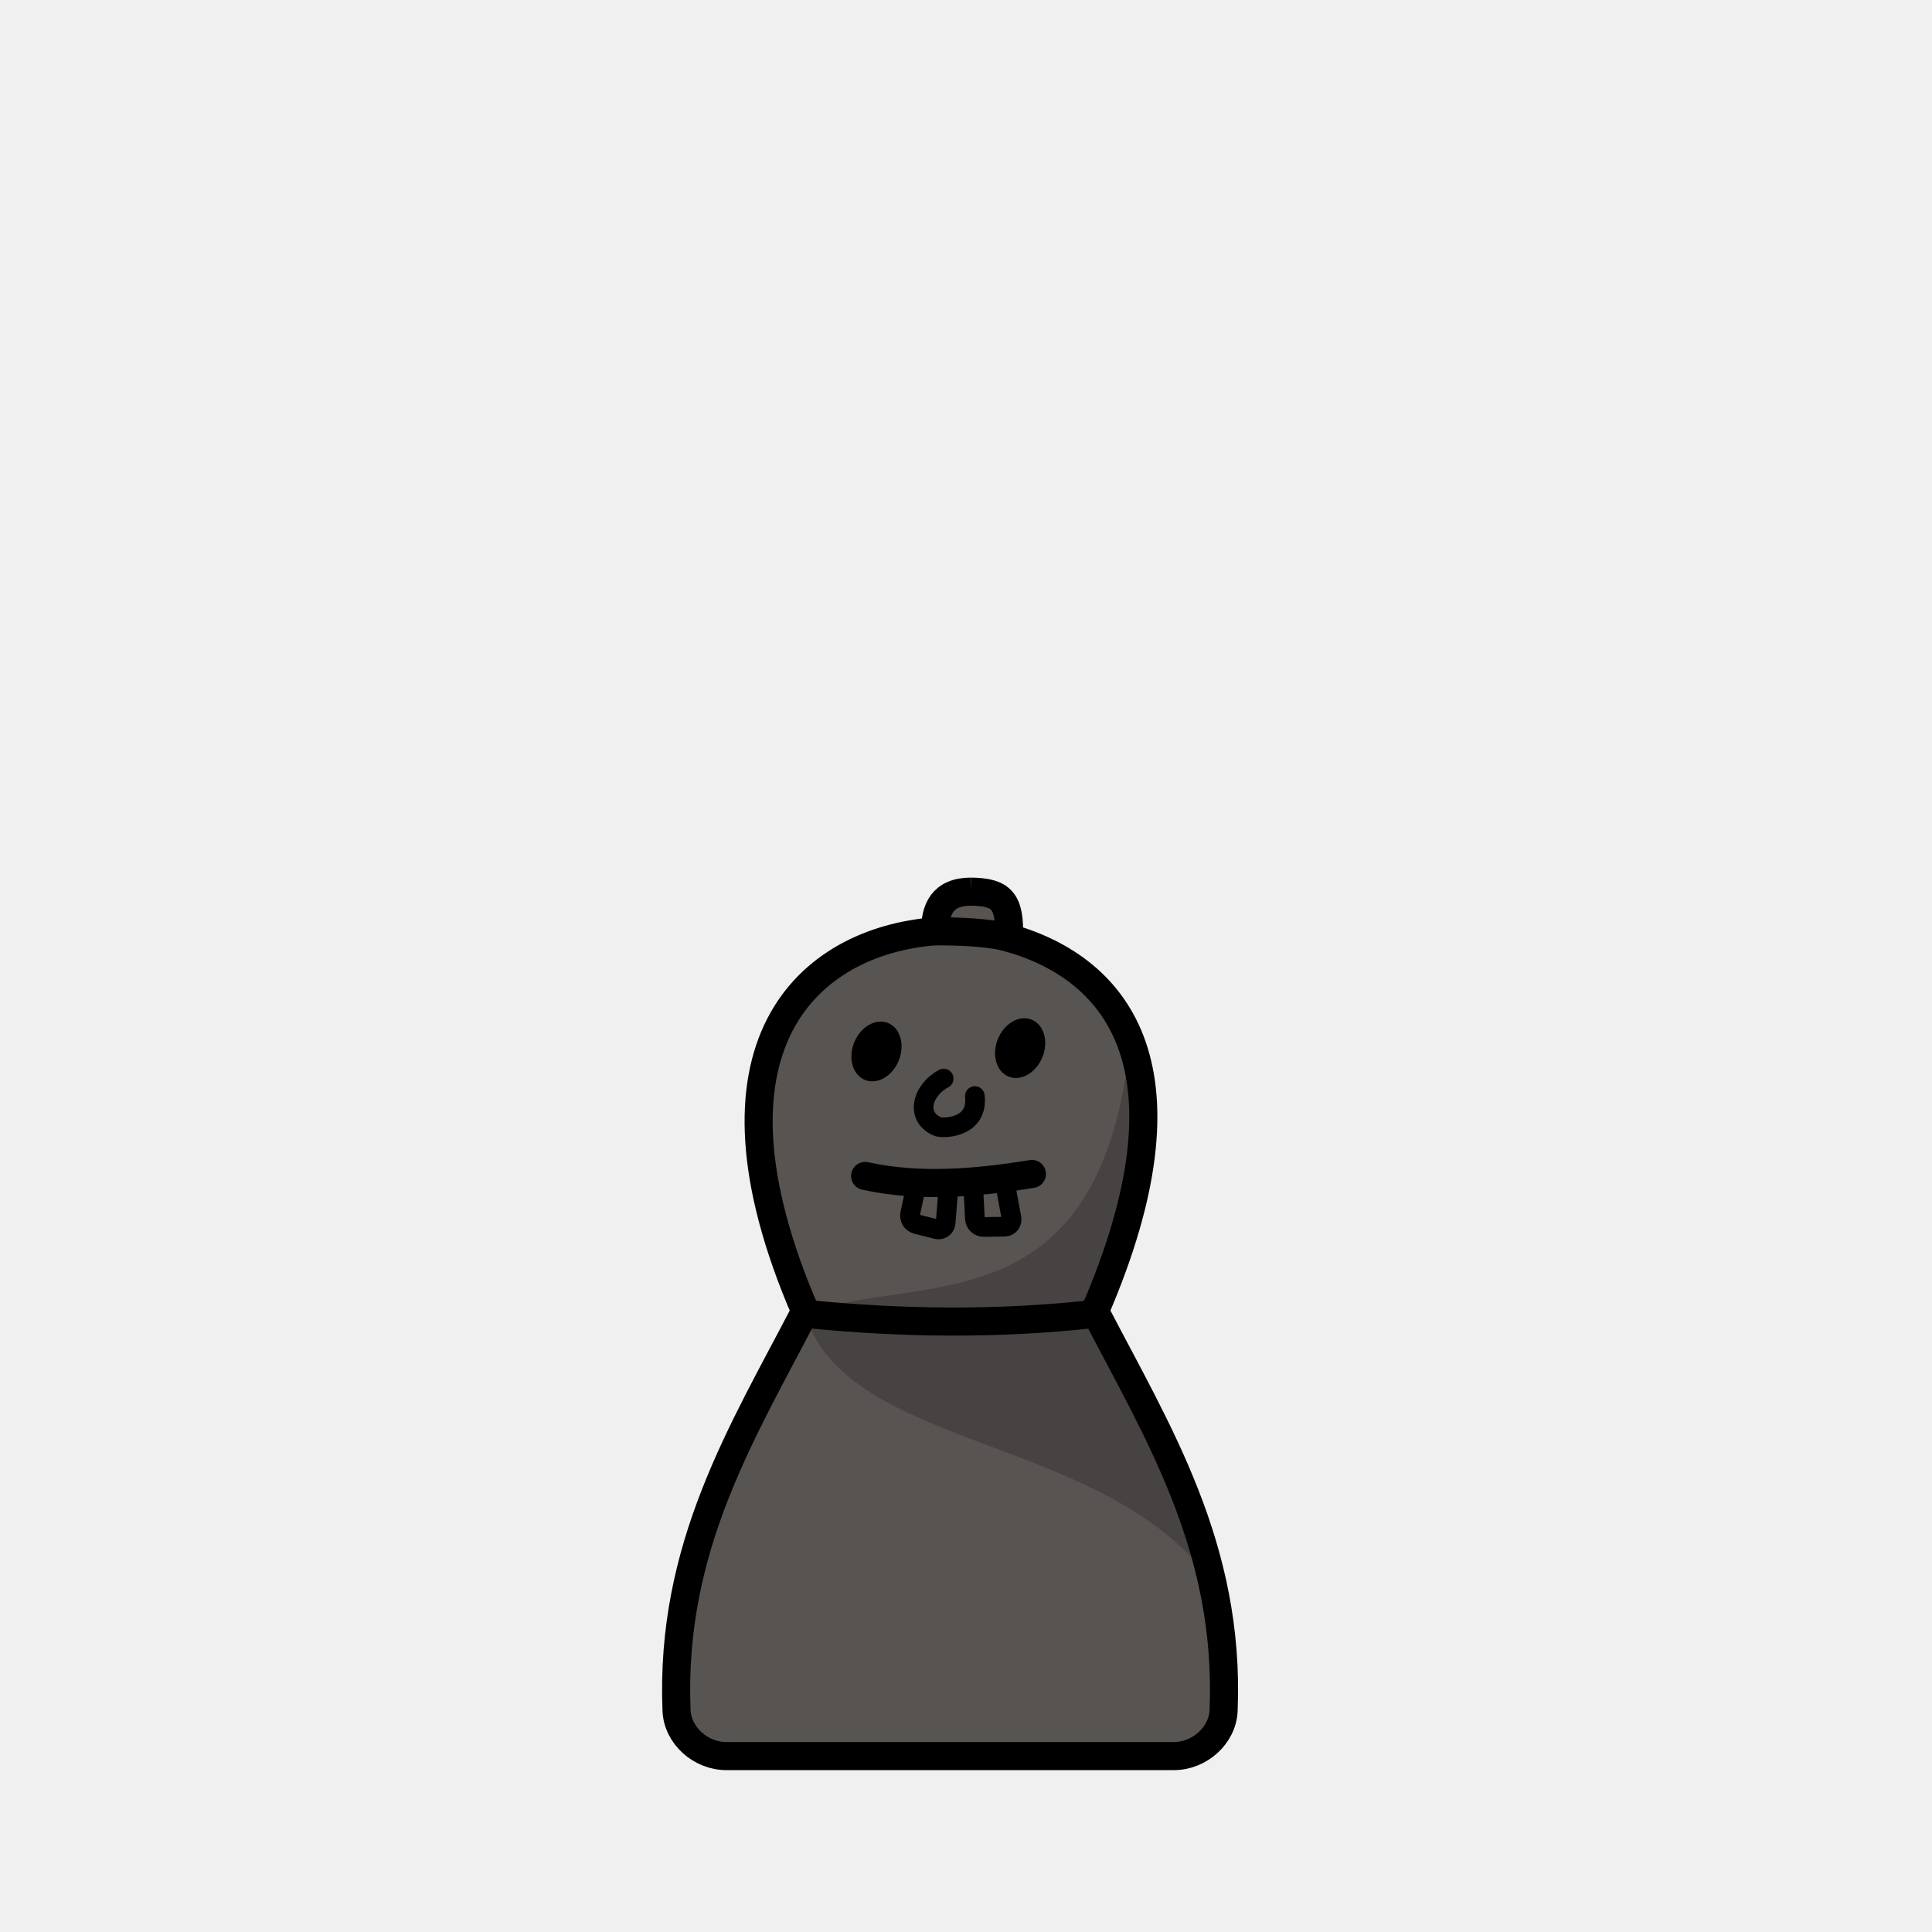
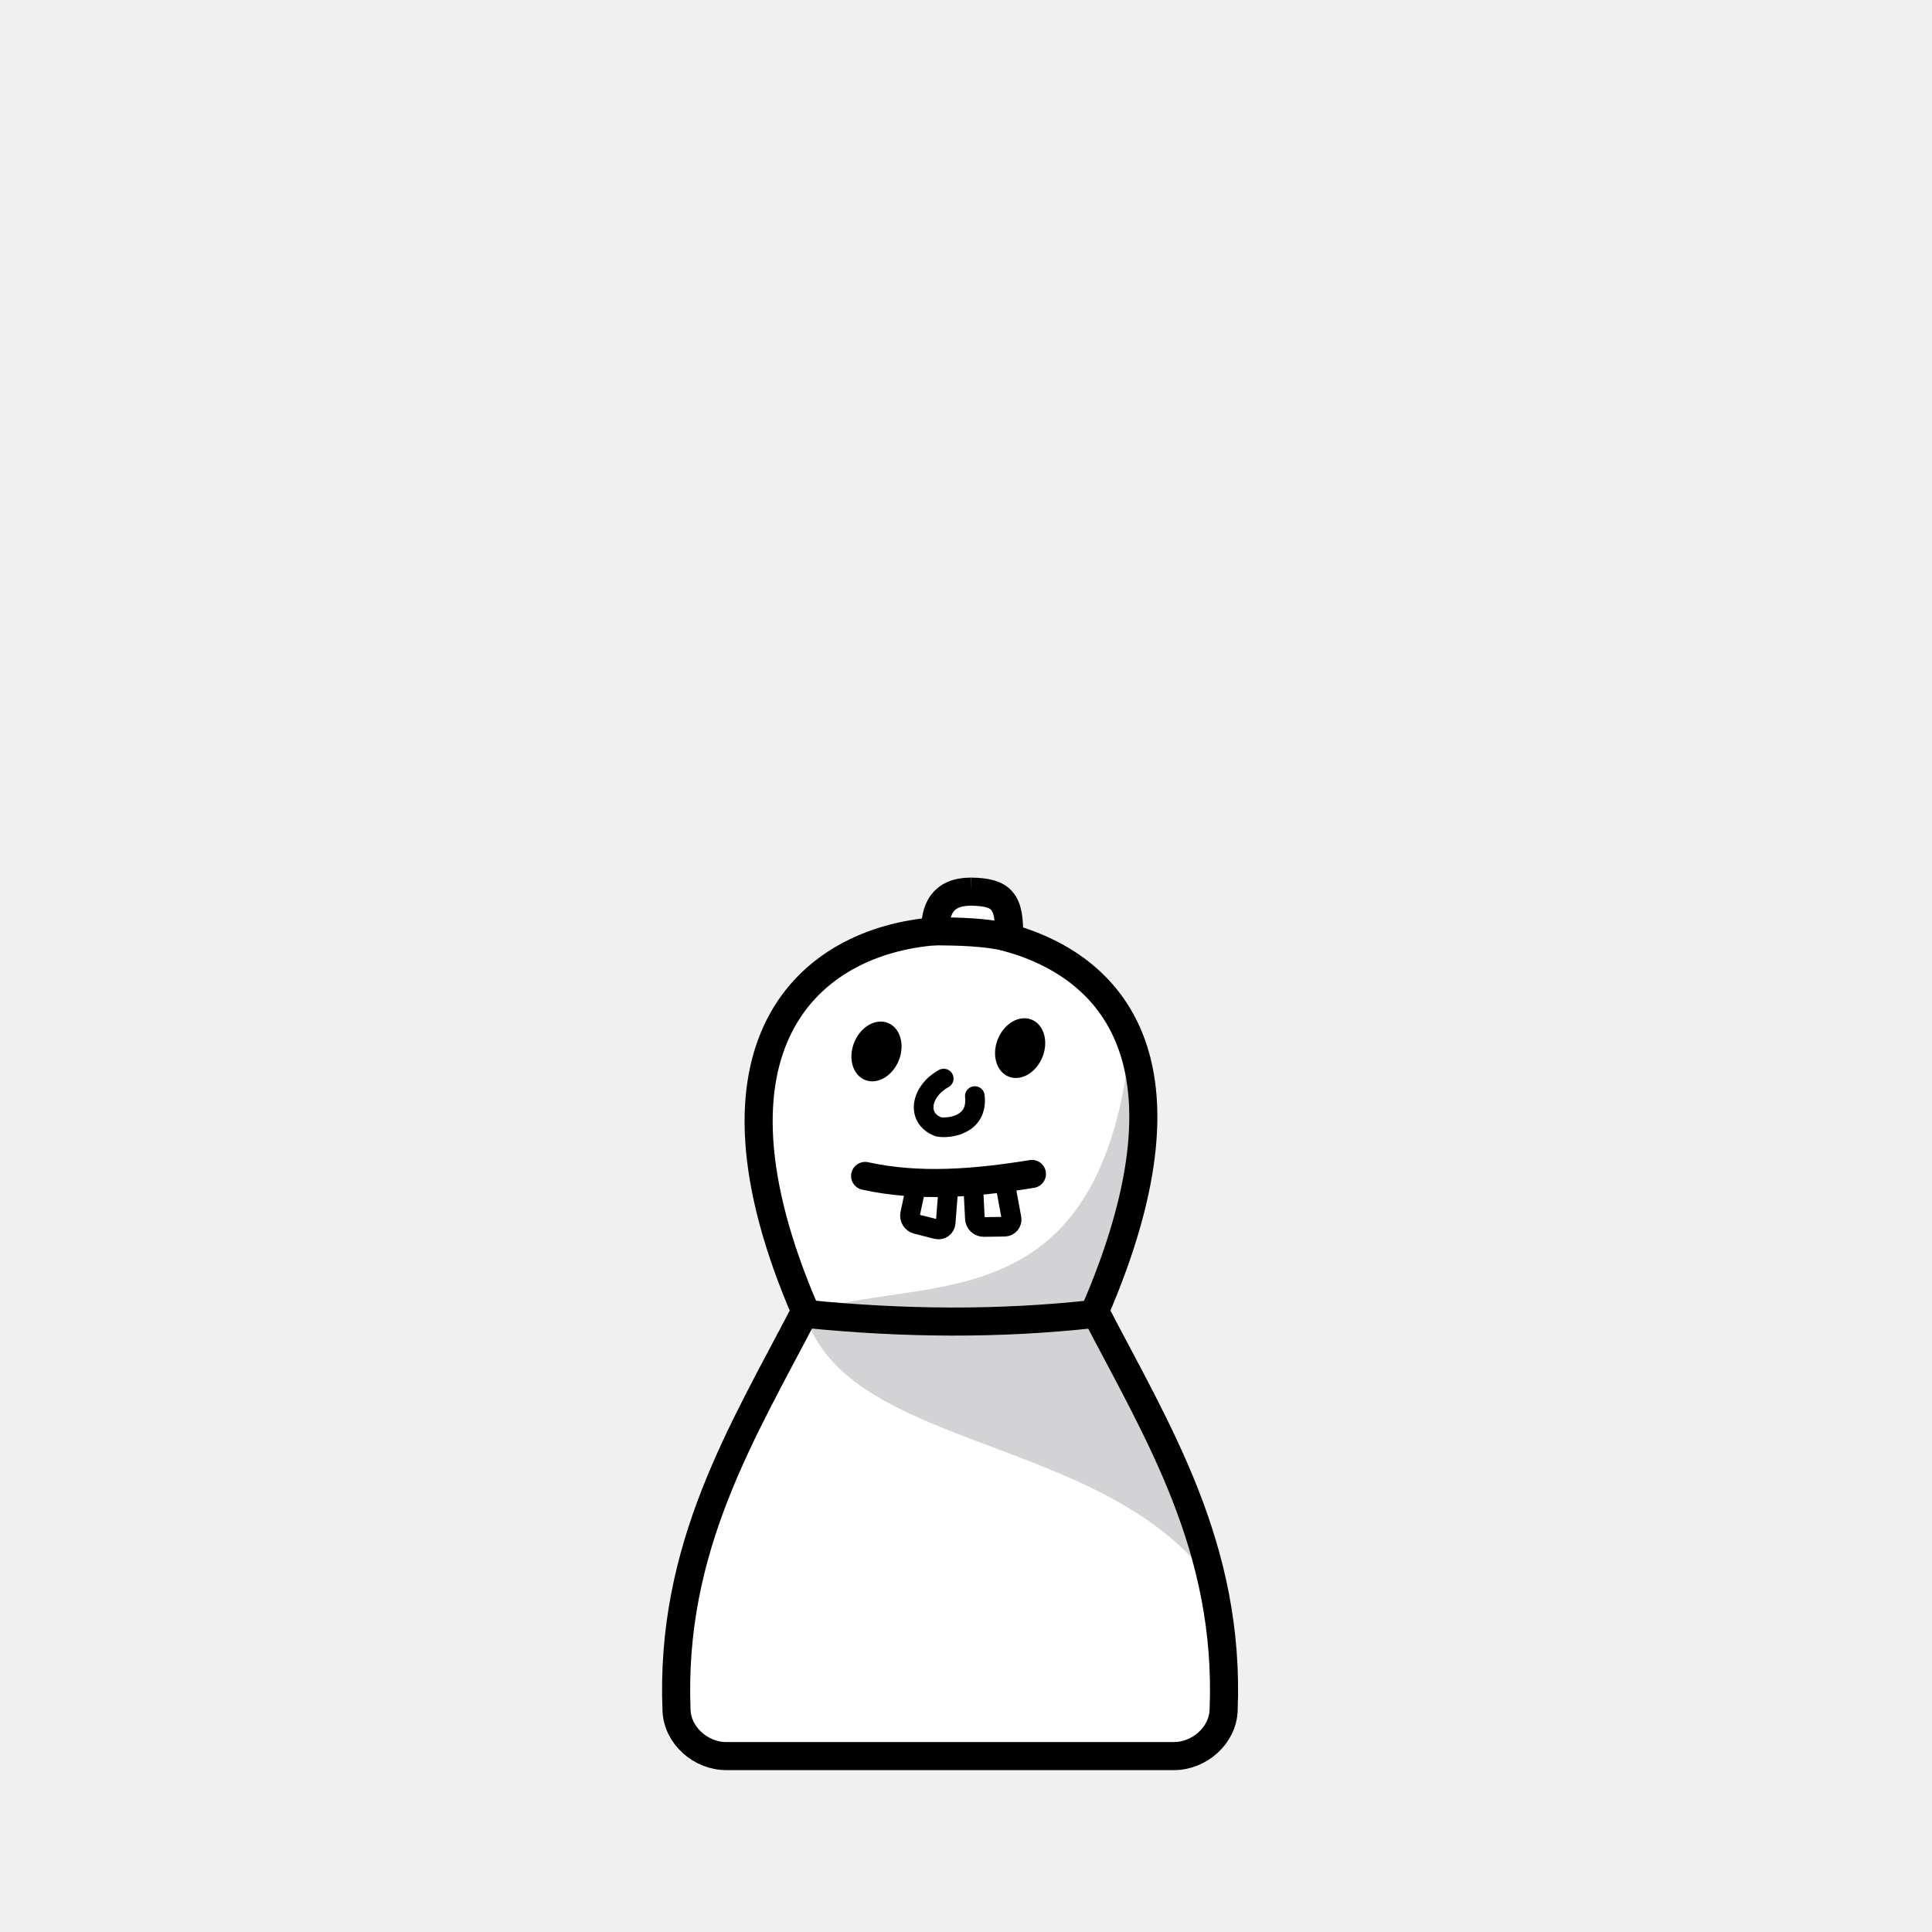
<svg xmlns="http://www.w3.org/2000/svg" version="1.1" id="svg1" width="688" height="688" viewBox="0 0 688 688" xml:space="preserve">
  <defs id="defs1" />
  <g id="g1" style="display:inline">
-     <path id="path1" style="fill:#575452;fill-opacity:1;stroke:none;stroke-width:6.61;stroke-opacity:1" d="m 345.751,317.52 c -10.256,-3.1e-4 -12.795,6.484 -12.725,14.101 -45.134,3.563 -87.15,40.647 -46.275,135.297 -22.365,43.075 -48.189,84.045 -45.834,142.167 0.365,9.009 8.673,16.268 17.692,16.268 h 159.442 c 9.019,0 17.327,-7.259 17.692,-16.268 2.354,-58.122 -23.47,-99.092 -45.836,-142.167 36.891,-85.425 8.903,-121.727 -30.598,-132.957 0.426,-13.235 -2.62,-16.285 -13.56,-16.441 z" />
-     <path style="fill:#464342;fill-opacity:1;stroke:none;stroke-width:6.61;stroke-linecap:butt;stroke-dasharray:none;stroke-opacity:1" d="m 402.159,374.311 c -11.786,99.316 -76.31,78.533 -115.568,93.555 15.169,49.067 106.701,42.651 145.05,95.521 l -41.668,-98.272 c 24.226,-41.097 14.75,-64.094 12.186,-90.804 z" id="path7" />
+     <path id="path1" style="fill:#ffffff;fill-opacity:1;stroke:none;stroke-width:6.61;stroke-opacity:1" d="m 345.751,317.52 c -10.256,-3.1e-4 -12.795,6.484 -12.725,14.101 -45.134,3.563 -87.15,40.647 -46.275,135.297 -22.365,43.075 -48.189,84.045 -45.834,142.167 0.365,9.009 8.673,16.268 17.692,16.268 h 159.442 c 9.019,0 17.327,-7.259 17.692,-16.268 2.354,-58.122 -23.47,-99.092 -45.836,-142.167 36.891,-85.425 8.903,-121.727 -30.598,-132.957 0.426,-13.235 -2.62,-16.285 -13.56,-16.441 z" />
+     <path style="fill:#d3d3d6;fill-opacity:1;stroke:none;stroke-width:6.61;stroke-linecap:butt;stroke-dasharray:none;stroke-opacity:1" d="m 402.159,374.311 c -11.786,99.316 -76.31,78.533 -115.568,93.555 15.169,49.067 106.701,42.651 145.05,95.521 l -41.668,-98.272 c 24.226,-41.097 14.75,-64.094 12.186,-90.804 z" id="path7" />
    <path style="fill:none;fill-opacity:1;stroke:#000000;stroke-width:10;stroke-linecap:butt;stroke-dasharray:none;stroke-opacity:1" d="m 286.787,467.866 c 34.645,3.5 69.065,3.834 103.186,0" id="path8" />
    <path style="fill:none;fill-opacity:1;stroke:#000000;stroke-width:10;stroke-linecap:butt;stroke-dasharray:none;stroke-opacity:1" d="m 332.14,331.622 c 9.015,0.075 18.859,0.203 27.615,2.359" id="path5" />
    <ellipse style="fill:#000000;fill-opacity:1;stroke:none;stroke-width:7.998;stroke-opacity:1" id="path2" cx="476.645" cy="209.98" rx="8.561" ry="10.94" transform="rotate(22)" />
    <ellipse style="fill:#000000;fill-opacity:1;stroke:none;stroke-width:7.998;stroke-opacity:1" id="ellipse2" cx="429.663" cy="230.245" rx="8.561" ry="10.94" transform="rotate(22)" />
    <path style="fill:none;fill-opacity:1;stroke:#000000;stroke-width:7;stroke-linecap:round;stroke-dasharray:none;stroke-opacity:1" d="m 347.147,390.321 c 1.203,10.692 -9.777,11.626 -13.001,10.949 -8.289,-3.243 -6.036,-12.9 1.912,-17.183" id="path3" />
    <path id="path6" style="fill:none;fill-opacity:1;stroke:#000000;stroke-width:10;stroke-dasharray:none;stroke-opacity:1" d="m 345.751,317.52 c -10.256,-3.1e-4 -12.795,6.484 -12.725,14.101 -45.134,3.563 -87.15,40.647 -46.275,135.297 -22.365,43.075 -48.189,84.045 -45.834,142.167 0.365,9.009 8.673,16.268 17.692,16.268 h 159.442 c 9.019,0 17.327,-7.259 17.692,-16.268 2.354,-58.122 -23.47,-99.092 -45.836,-142.167 36.891,-85.425 8.903,-121.727 -30.598,-132.957 0.426,-13.235 -2.62,-16.285 -13.56,-16.441 z" />
    <g id="g9" transform="translate(-8,12)">
      <path style="fill:#d3d3d6;stroke:#000000;stroke-width:10;stroke-linecap:round;stroke-dasharray:none;stroke-opacity:1" d="m 316.077,406.763 c 19.243,4.214 39.219,2.563 59.397,-0.707" id="path4" />
      <path style="fill:none;stroke:#000000;stroke-width:7;stroke-linecap:round;stroke-dasharray:none;stroke-opacity:1" d="m 354.614,411.183 0.553,10.793 a 3.116,3.116 43.155 0 0 3.153,2.957 l 7.436,-0.098 a 2.53,2.53 129.388 0 0 2.455,-2.99 l -2.46,-13.313" id="path9" />
      <path style="fill:none;stroke:#000000;stroke-width:7;stroke-linecap:round;stroke-dasharray:none;stroke-opacity:1" d="m 354.614,411.183 0.553,10.793 a 3.116,3.116 43.155 0 0 3.153,2.957 l 7.436,-0.098 a 2.53,2.53 129.388 0 0 2.455,-2.99 l -2.46,-13.313" id="path10" transform="rotate(15,350.1834,333.5639)" />
    </g>
  </g>
</svg>
